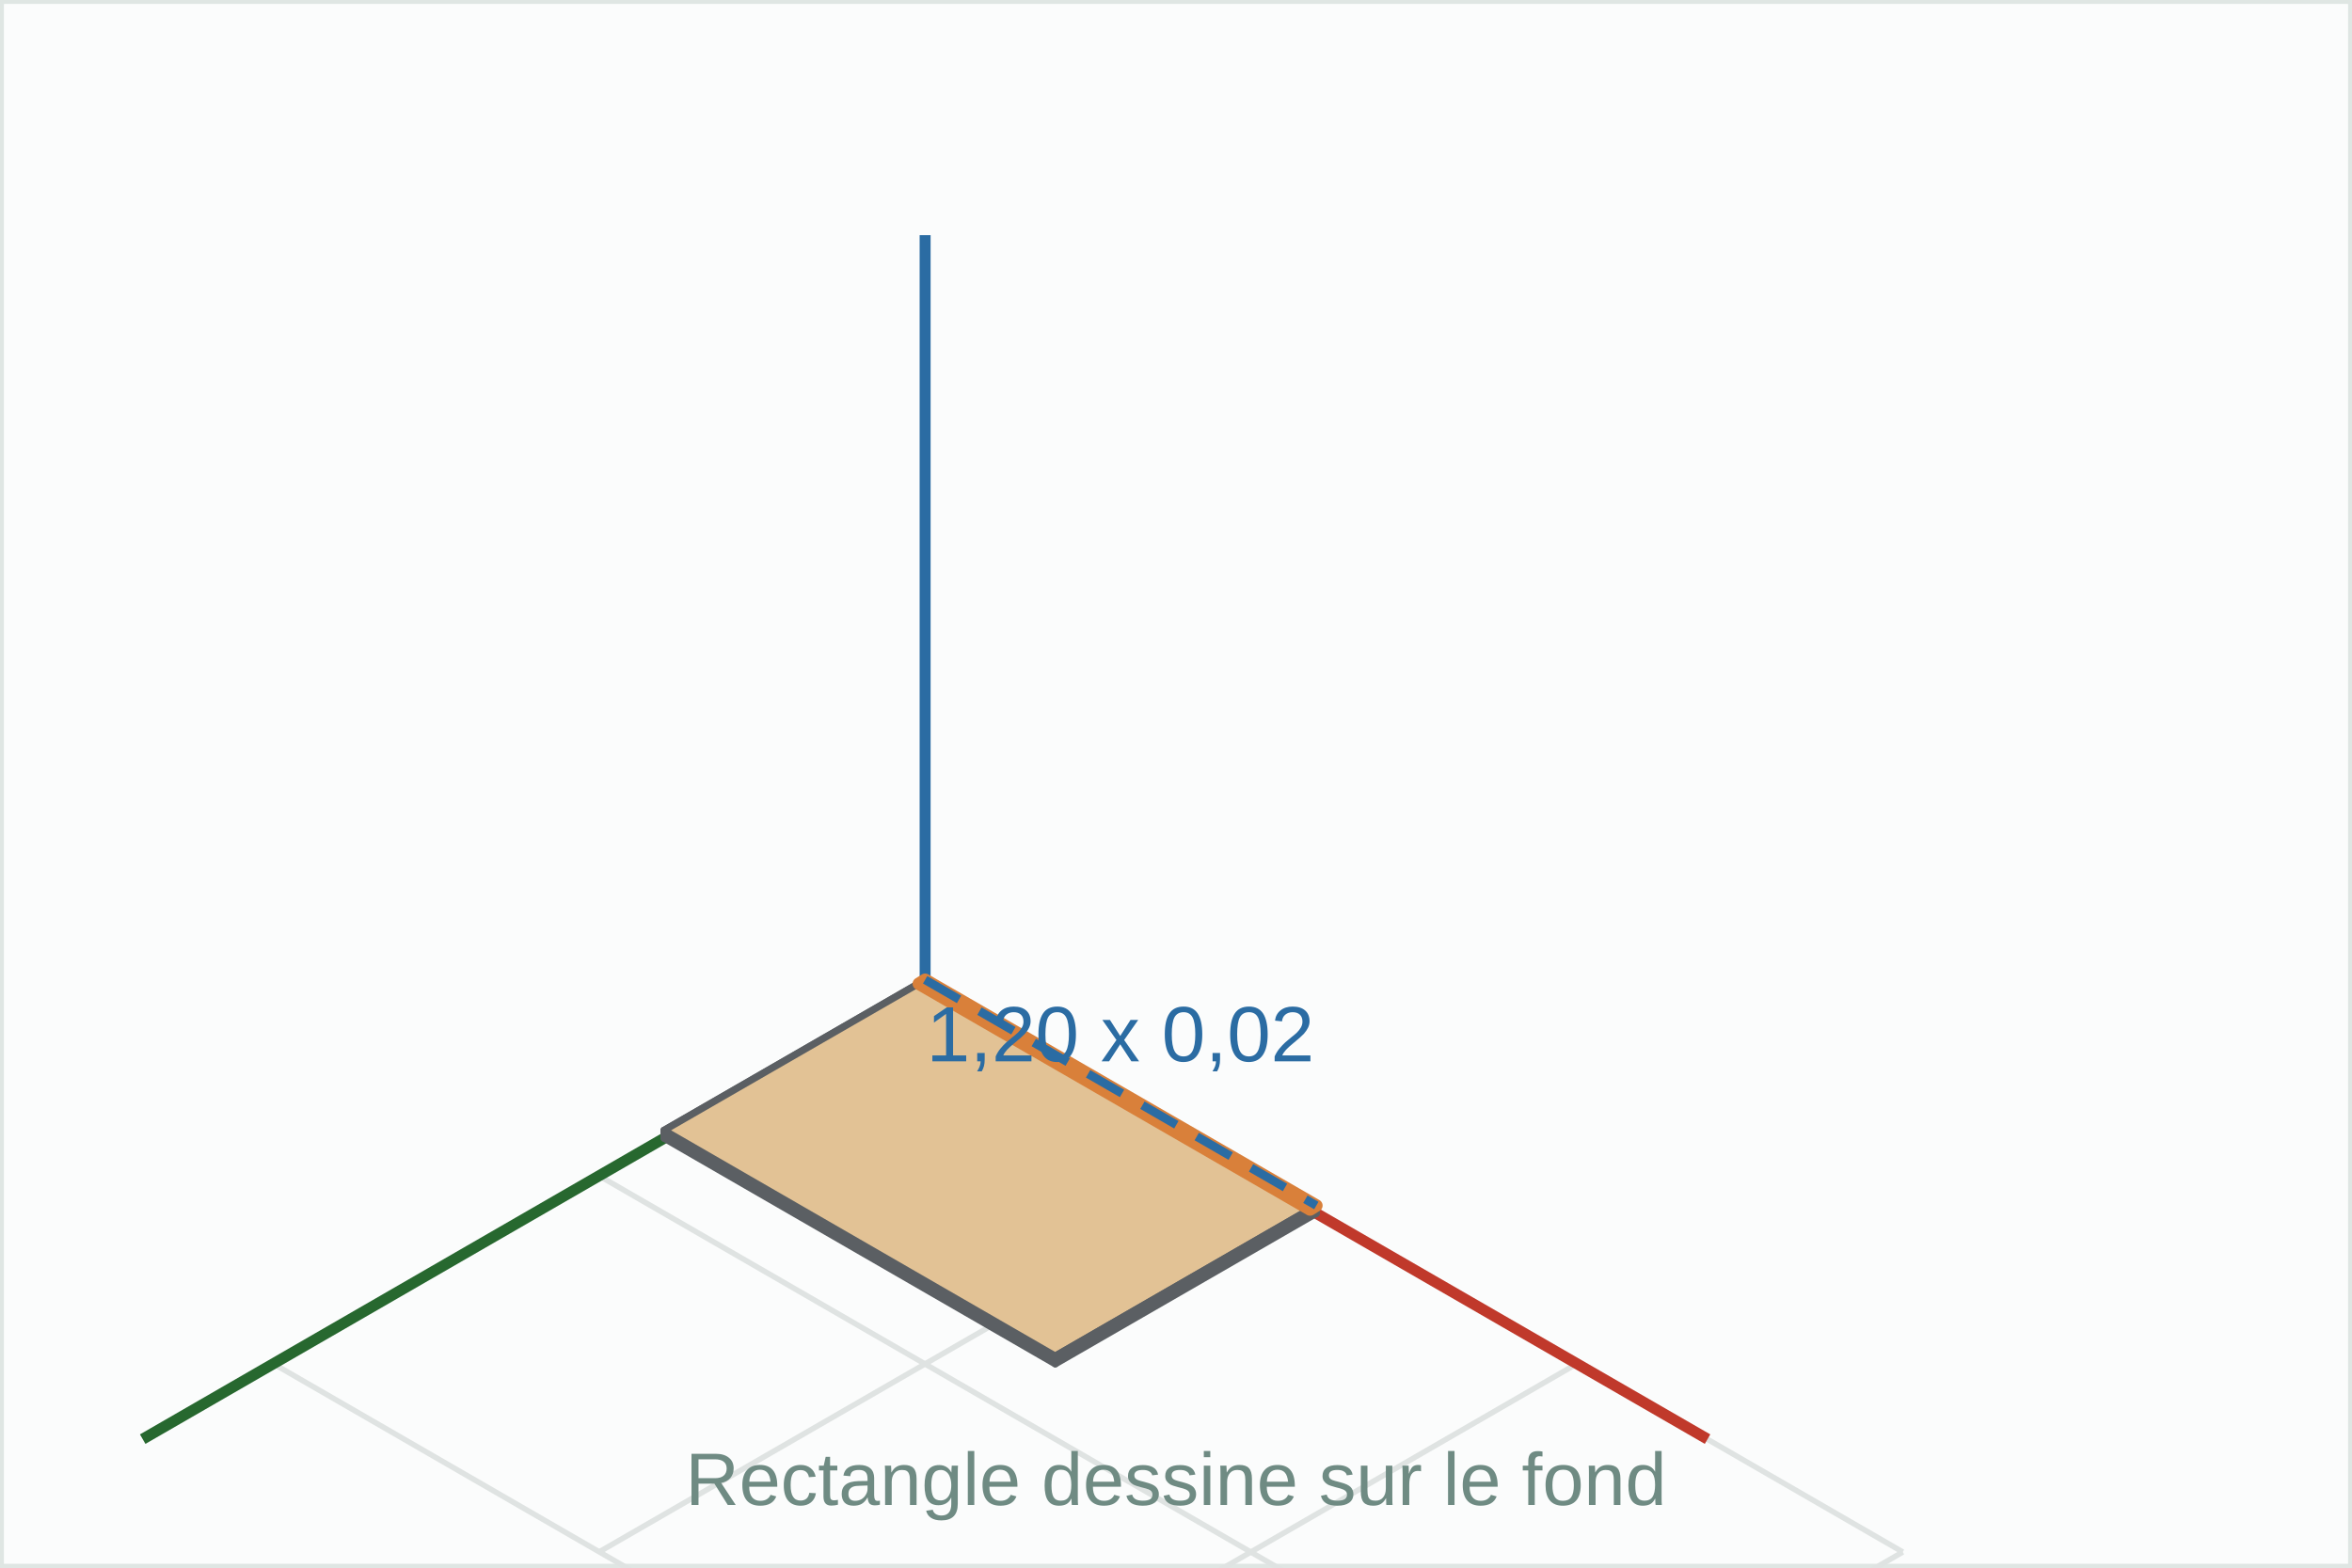
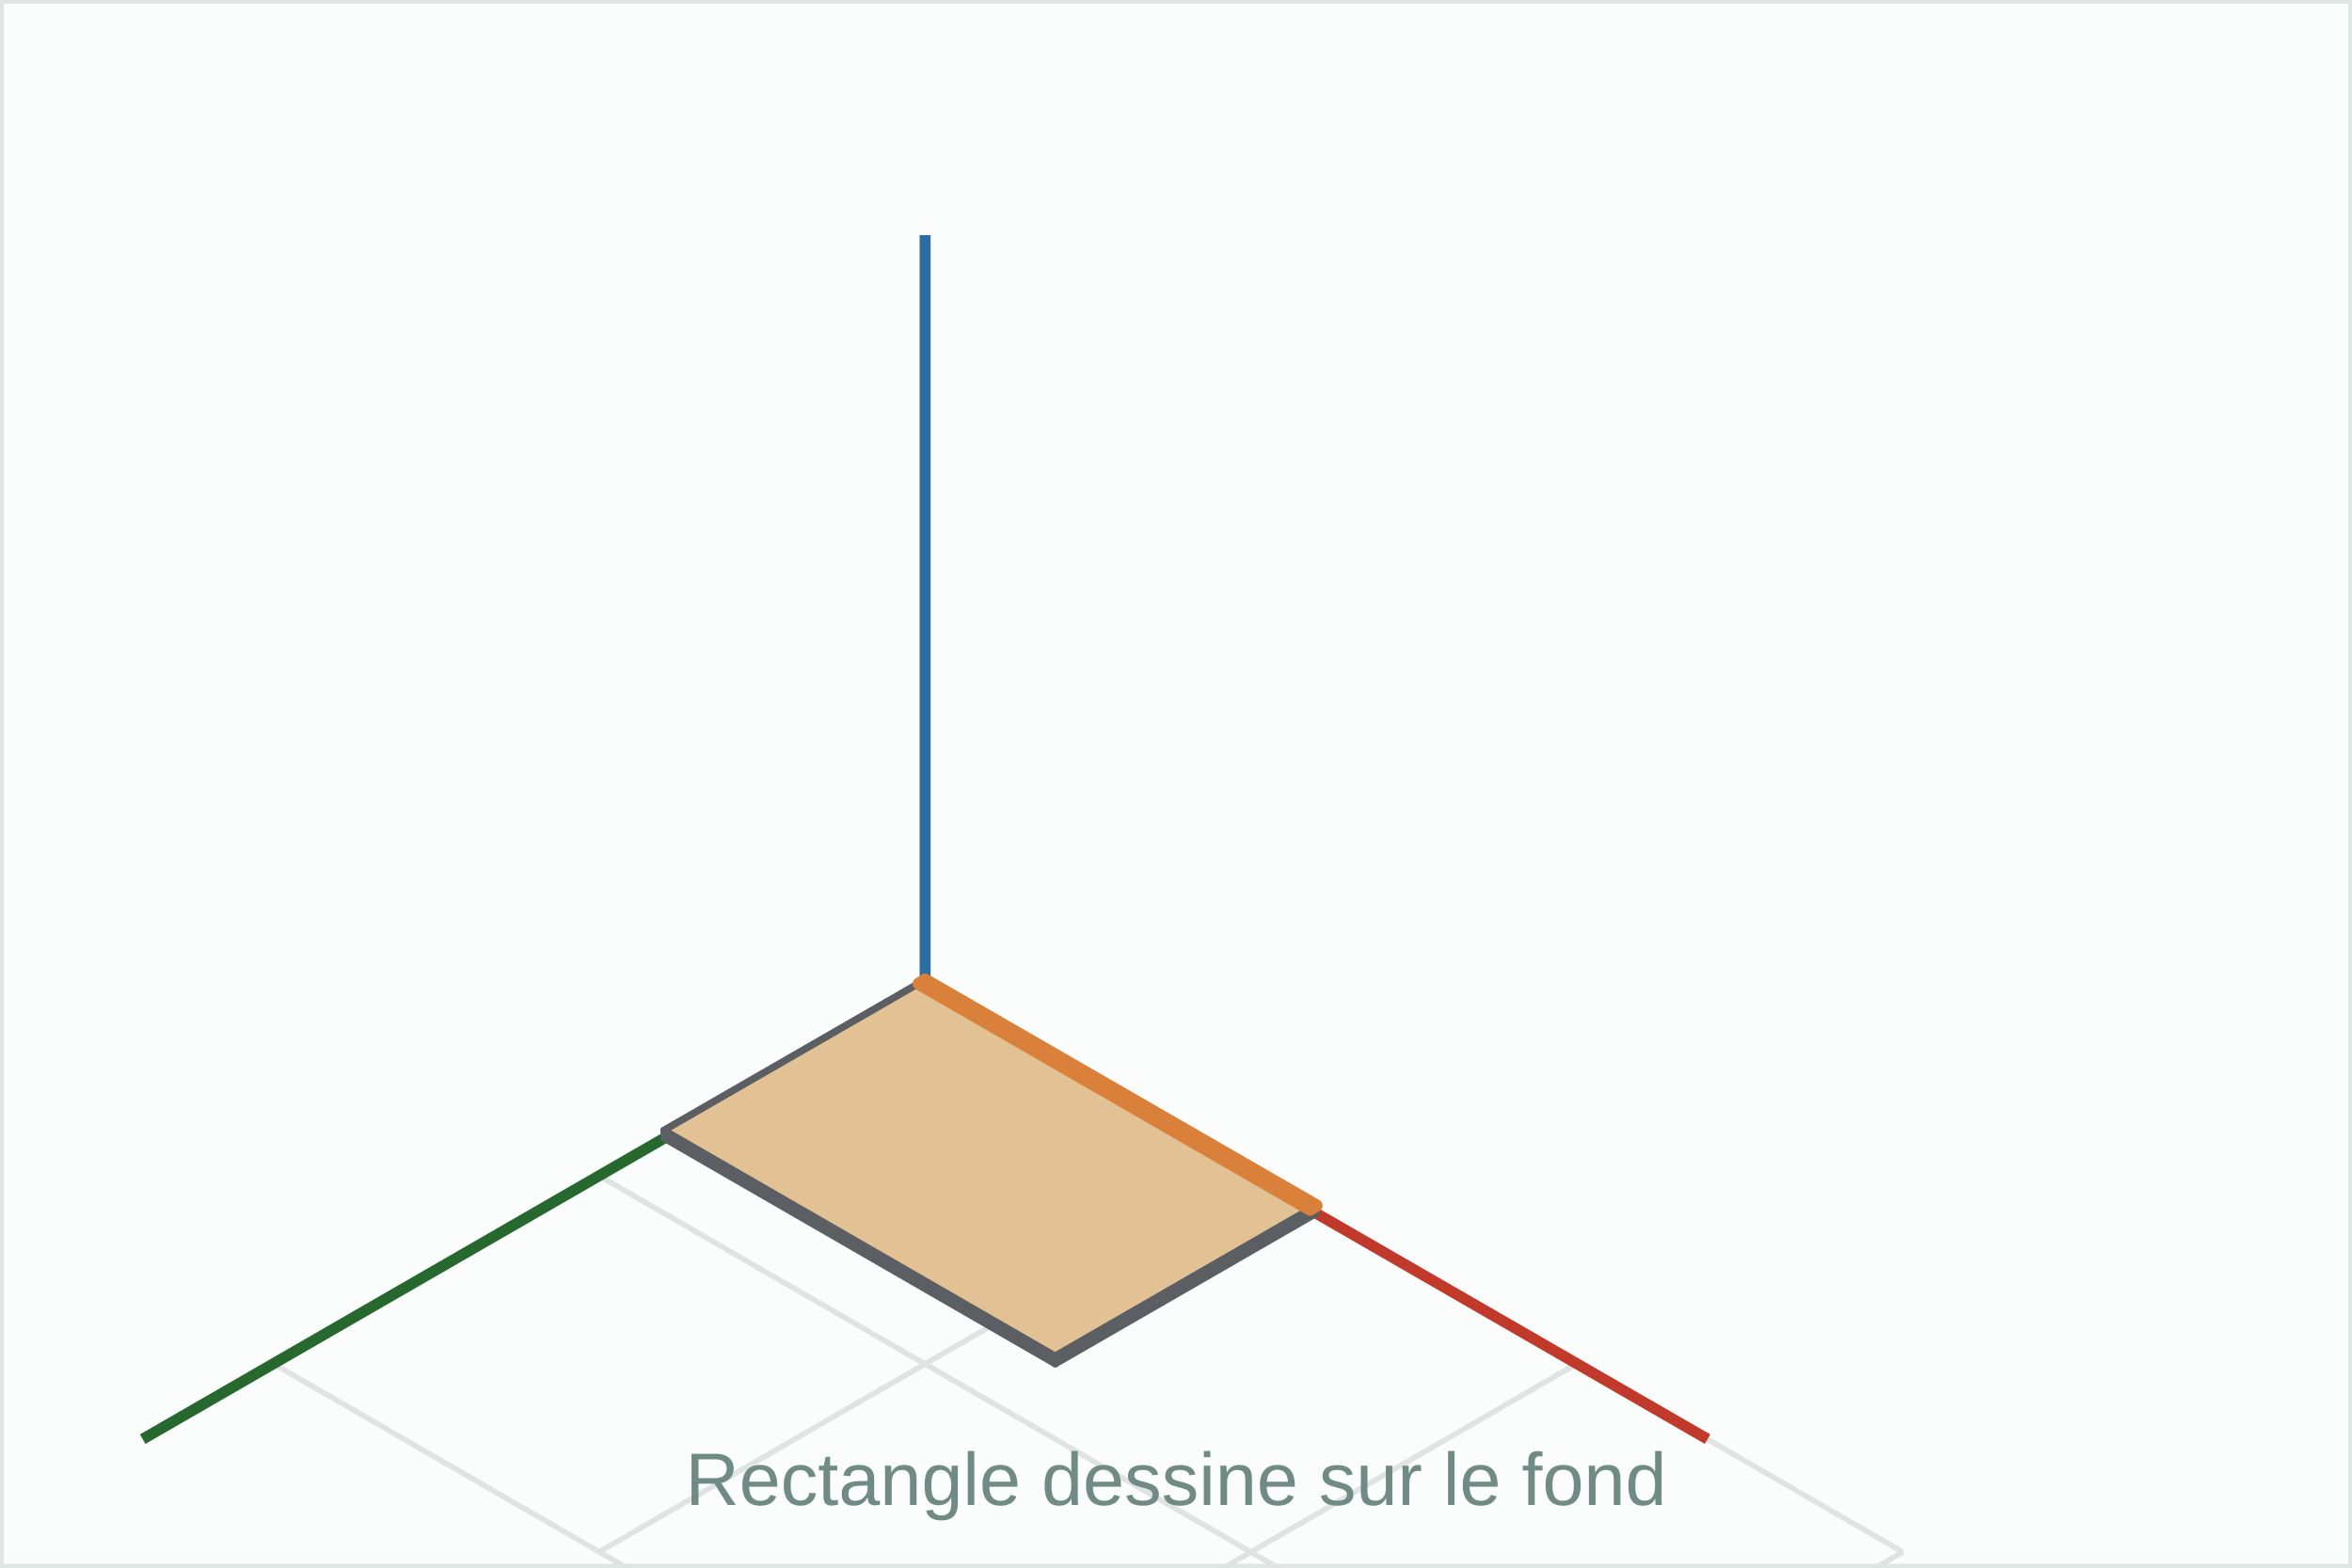
<svg xmlns="http://www.w3.org/2000/svg" viewBox="0 0 300 200" width="300" height="200">
  <rect width="300" height="200" fill="#fbfcfc" stroke="#dfe6e3" />
  <line x1="118.0" y1="126.0" x2="34.9" y2="174.0" stroke="#dfe3e2" stroke-width="0.7" />
  <line x1="159.6" y1="150.0" x2="76.4" y2="198.0" stroke="#dfe3e2" stroke-width="0.7" />
  <line x1="201.1" y1="174.0" x2="118.0" y2="222.0" stroke="#dfe3e2" stroke-width="0.7" />
  <line x1="242.7" y1="198.0" x2="159.6" y2="246.0" stroke="#dfe3e2" stroke-width="0.7" />
  <line x1="118.0" y1="126.0" x2="242.7" y2="198.0" stroke="#dfe3e2" stroke-width="0.7" />
  <line x1="76.4" y1="150.0" x2="201.1" y2="222.0" stroke="#dfe3e2" stroke-width="0.7" />
  <line x1="34.9" y1="174.0" x2="159.6" y2="246.0" stroke="#dfe3e2" stroke-width="0.7" />
  <line x1="118.0" y1="126.0" x2="217.8" y2="183.6" stroke="#c0392b" stroke-width="1.4" />
  <line x1="118.0" y1="126.0" x2="18.2" y2="183.6" stroke="#27682f" stroke-width="1.4" />
  <line x1="118.0" y1="126.0" x2="118.0" y2="30.0" stroke="#2b6ca3" stroke-width="1.4" />
  <polygon points="84.7,145.2 134.6,174.0 134.6,173.0 84.7,144.2" fill="#a8814f" fill-opacity="1.00" stroke="#5b5f63" stroke-width="0.9" stroke-linejoin="round" />
  <polygon points="118.0,126.0 84.7,145.2 84.7,144.2 118.0,125.0" fill="#a8814f" fill-opacity="1.00" stroke="#5b5f63" stroke-width="0.9" stroke-linejoin="round" />
  <polygon points="118.0,125.0 167.9,153.8 134.6,173.0 84.7,144.2" fill="#e2c295" fill-opacity="1.00" stroke="#5b5f63" stroke-width="0.9" stroke-linejoin="round" />
  <polygon points="118.0,126.0 167.9,154.8 167.9,153.8 118.0,125.0" fill="#c9a06d" fill-opacity="1.00" stroke="#5b5f63" stroke-width="0.9" stroke-linejoin="round" />
  <polygon points="167.9,154.8 134.6,174.0 134.6,173.0 167.9,153.8" fill="#c9a06d" fill-opacity="1.00" stroke="#5b5f63" stroke-width="0.9" stroke-linejoin="round" />
  <polygon points="118.0,125.0 167.9,153.8 167.1,154.3 117.2,125.5" fill="#ffd7a8" fill-opacity="1.00" stroke="#d9803a" stroke-width="1.6" stroke-linejoin="round" />
-   <line x1="118.0" y1="125.0" x2="167.9" y2="153.8" stroke="#2b6ca3" stroke-width="1.1" stroke-dasharray="5 3" />
-   <text x="142.9" y="135.4" font-family="Arial" font-size="10" fill="#2b6ca3" text-anchor="middle">1,20 x 0,02</text>
  <text x="150.0" y="192.0" font-family="Arial" font-size="9.5" fill="#6f8b83" text-anchor="middle">Rectangle dessine sur le fond</text>
</svg>
